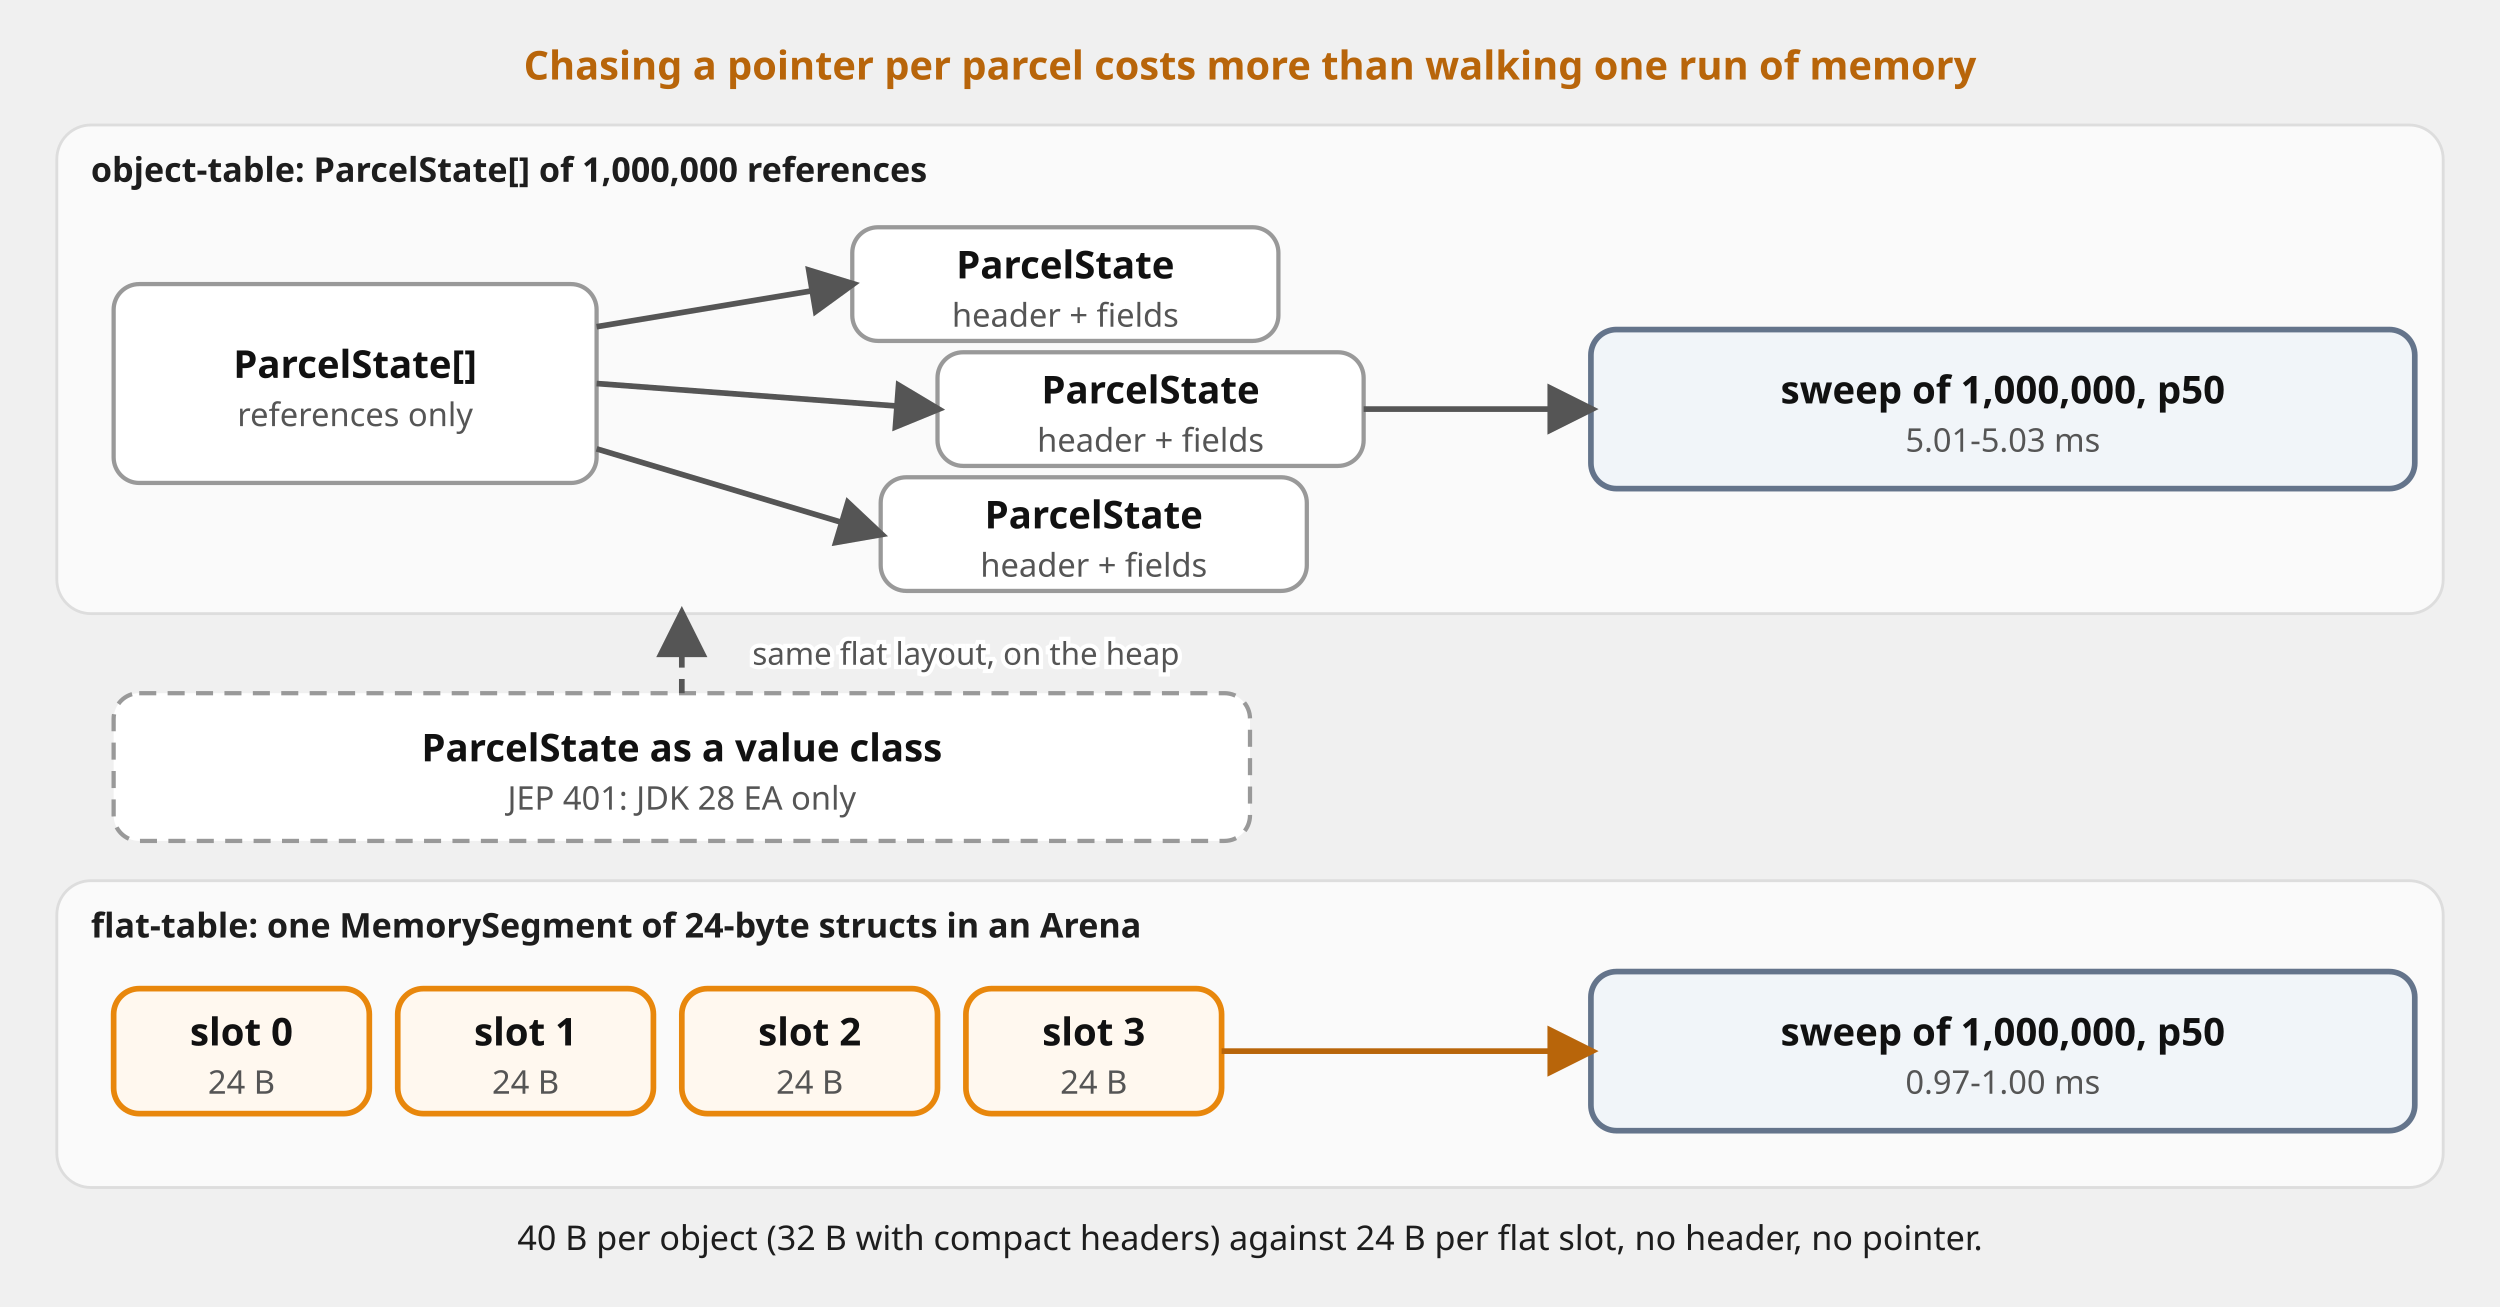
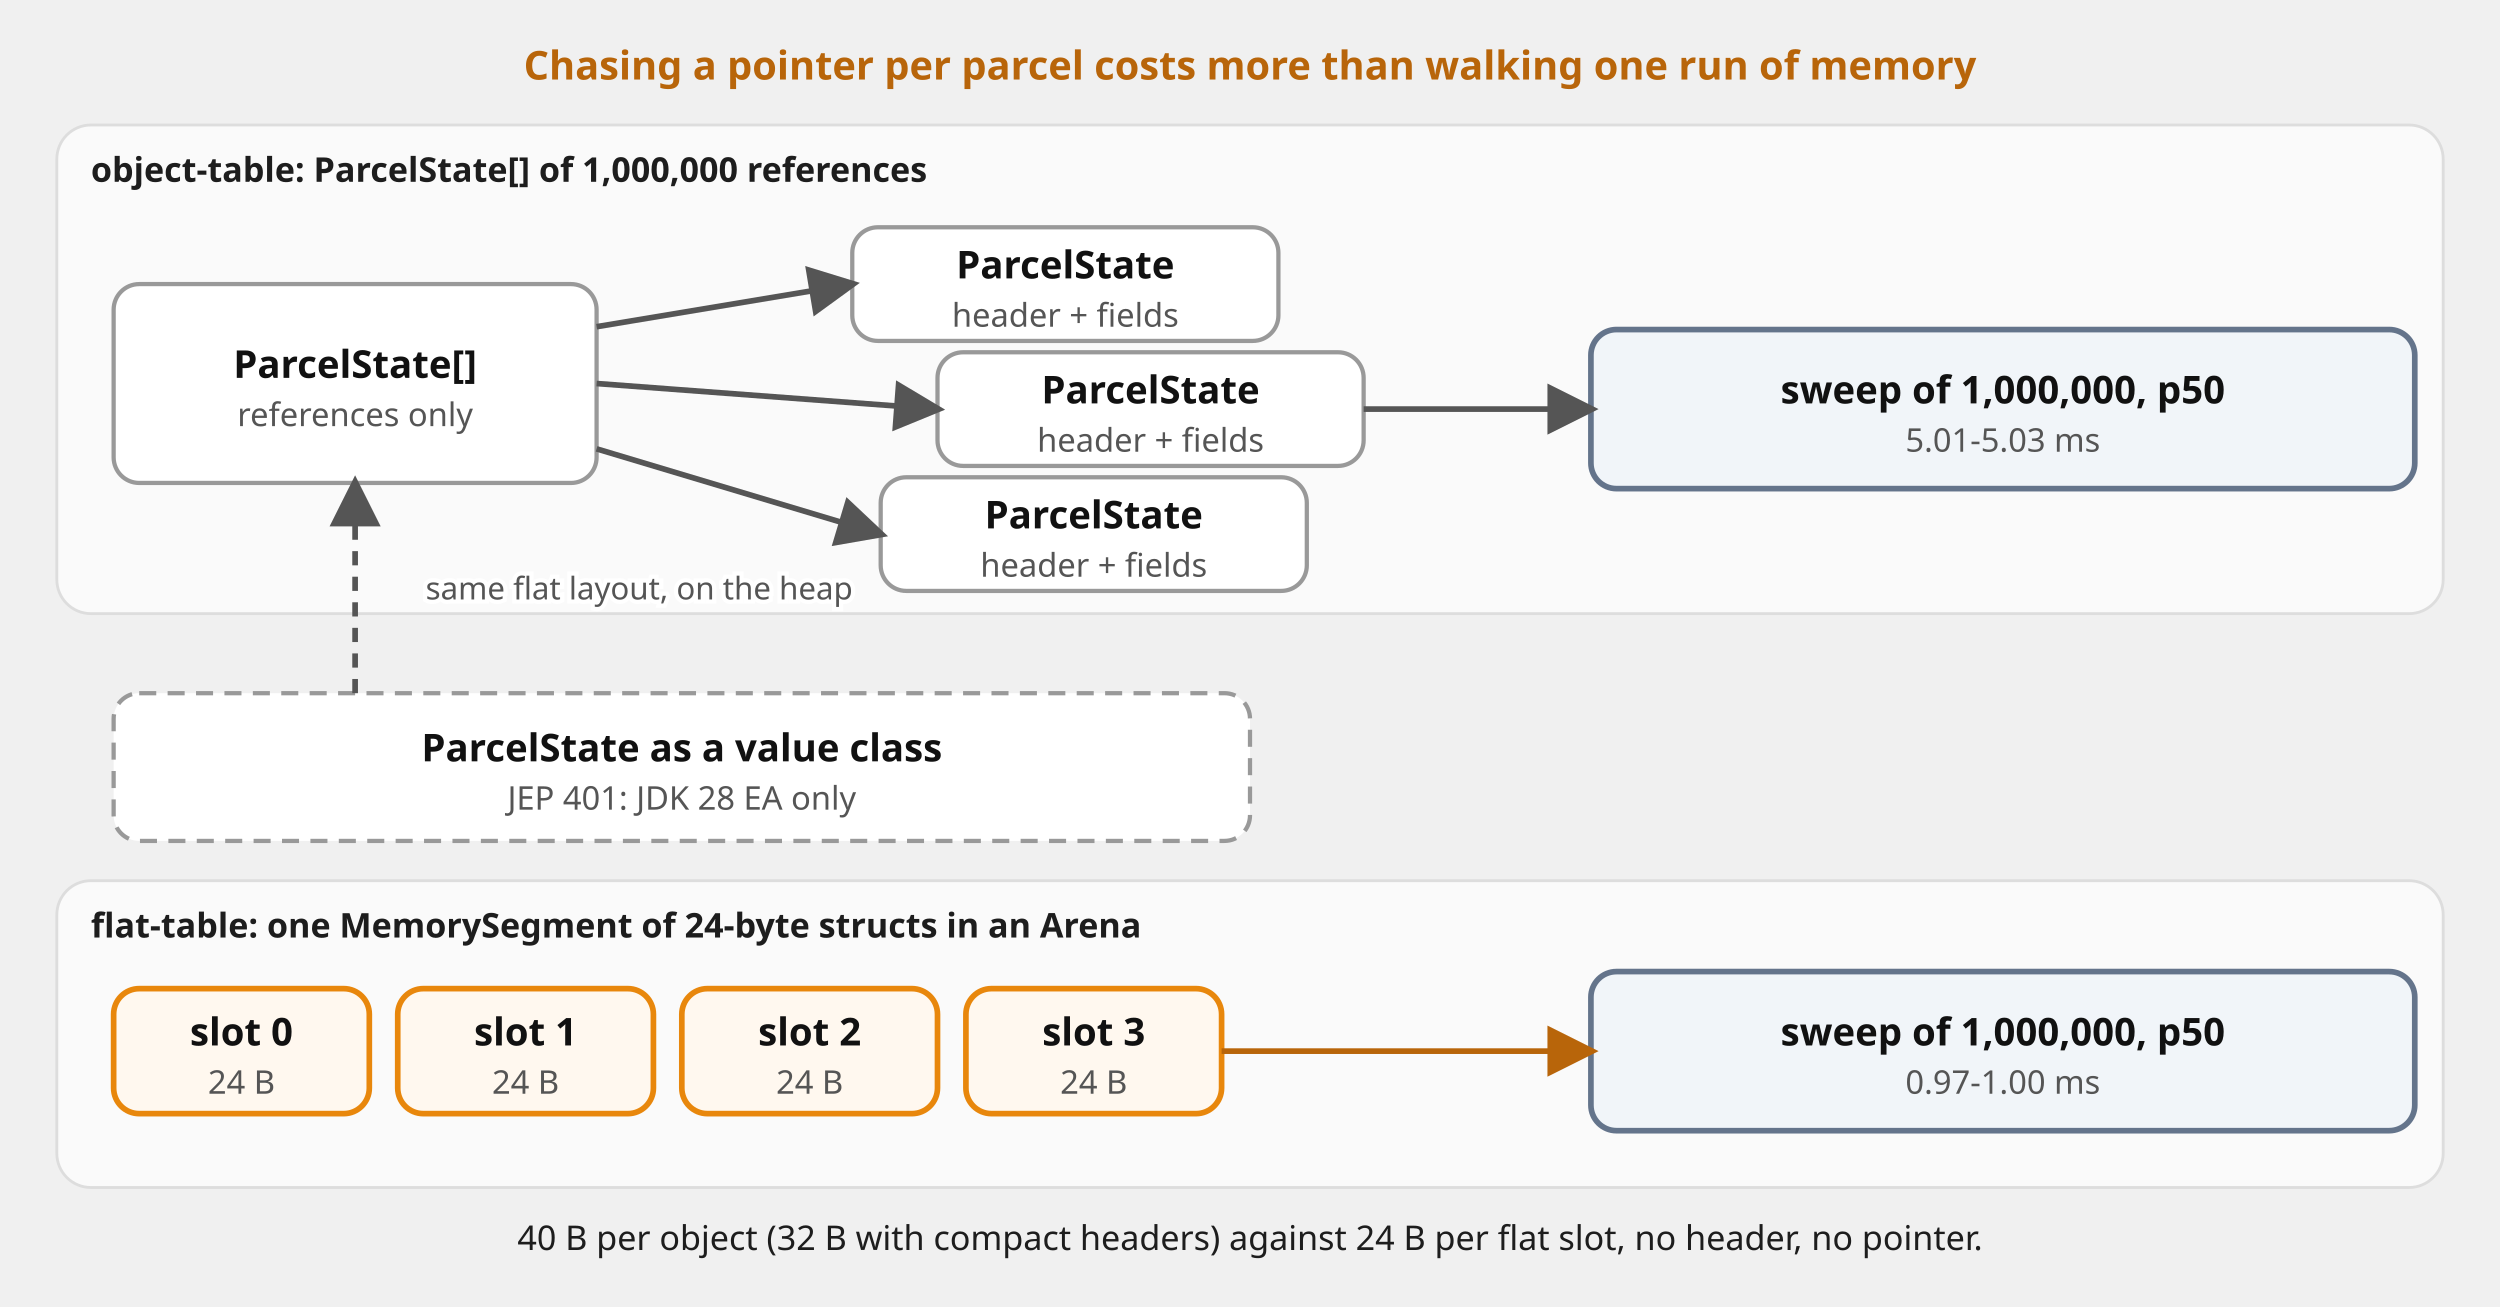
<svg xmlns="http://www.w3.org/2000/svg" viewBox="0 0 880 460" font-family="'Red Hat Text', system-ui, sans-serif" role="img">
  <defs>
    <marker id="a" viewBox="0 0 10 10" refX="8.5" refY="5" markerWidth="9" markerHeight="9" orient="auto-start-reverse">
      <path d="M0,0 L10,5 L0,10 z" fill="#555" />
    </marker>
    <marker id="am" viewBox="0 0 10 10" refX="8.5" refY="5" markerWidth="9" markerHeight="9" orient="auto-start-reverse">
      <path d="M0,0 L10,5 L0,10 z" fill="#b8650a" />
    </marker>
  </defs>
  <rect x="20" y="44" width="840" height="172" rx="12" fill="#fafafa" stroke="#ddd" />
  <text x="32" y="64" font-size="12" font-weight="700" fill="#1d1d1d">object-table: ParcelState[] of 1,000,000 references</text>
  <rect x="20" y="310" width="840" height="108" rx="12" fill="#fafafa" stroke="#ddd" />
  <text x="32" y="330" font-size="12" font-weight="700" fill="#1d1d1d">flat-table: one MemorySegment of 24-byte structs in an Arena</text>
  <rect x="40" y="100" width="170" height="70" rx="9" fill="#ffffff" stroke="#999999" stroke-width="1.5" />
  <text x="125.0" y="133.0" font-size="13.5" font-weight="700" fill="#111111" text-anchor="middle">ParcelState[]</text>
  <text x="125.0" y="150.0" font-size="11.5" fill="#555555" text-anchor="middle">references only</text>
  <rect x="300" y="80" width="150" height="40" rx="9" fill="#ffffff" stroke="#999999" stroke-width="1.5" />
  <text x="375.0" y="98.0" font-size="13.5" font-weight="700" fill="#111111" text-anchor="middle">ParcelState</text>
  <text x="375.0" y="115.0" font-size="11.5" fill="#555555" text-anchor="middle">header + fields</text>
  <rect x="330" y="124" width="150" height="40" rx="9" fill="#ffffff" stroke="#999999" stroke-width="1.5" />
  <text x="405.0" y="142.0" font-size="13.5" font-weight="700" fill="#111111" text-anchor="middle">ParcelState</text>
  <text x="405.0" y="159.0" font-size="11.5" fill="#555555" text-anchor="middle">header + fields</text>
  <rect x="310" y="168" width="150" height="40" rx="9" fill="#ffffff" stroke="#999999" stroke-width="1.5" />
  <text x="385.0" y="186.0" font-size="13.5" font-weight="700" fill="#111111" text-anchor="middle">ParcelState</text>
  <text x="385.0" y="203.0" font-size="11.5" fill="#555555" text-anchor="middle">header + fields</text>
  <rect x="560" y="116" width="290" height="56" rx="9" fill="#f1f5f9" stroke="#64748b" stroke-width="2" />
  <text x="705.0" y="142.0" font-size="13.5" font-weight="700" fill="#111111" text-anchor="middle">sweep of 1,000,000, p50</text>
  <text x="705.0" y="159.0" font-size="11.5" fill="#555555" text-anchor="middle">5.01-5.03 ms</text>
  <rect x="40" y="244" width="400" height="52" rx="9" fill="#ffffff" stroke="#999999" stroke-width="1.5" stroke-dasharray="6 4" />
  <text x="240.0" y="268.0" font-size="13.5" font-weight="700" fill="#111111" text-anchor="middle">ParcelState as a value class</text>
  <text x="240.0" y="285.0" font-size="11.5" fill="#555555" text-anchor="middle">JEP 401: JDK 28 EA only</text>
  <rect x="40" y="348" width="90" height="44" rx="9" fill="#fff8ef" stroke="#e8870c" stroke-width="2" />
  <text x="85.0" y="368.0" font-size="13.5" font-weight="700" fill="#111111" text-anchor="middle">slot 0</text>
  <text x="85.0" y="385.0" font-size="11.5" fill="#555555" text-anchor="middle">24 B</text>
  <rect x="140" y="348" width="90" height="44" rx="9" fill="#fff8ef" stroke="#e8870c" stroke-width="2" />
  <text x="185.0" y="368.0" font-size="13.5" font-weight="700" fill="#111111" text-anchor="middle">slot 1</text>
  <text x="185.0" y="385.0" font-size="11.5" fill="#555555" text-anchor="middle">24 B</text>
  <rect x="240" y="348" width="90" height="44" rx="9" fill="#fff8ef" stroke="#e8870c" stroke-width="2" />
  <text x="285.0" y="368.0" font-size="13.5" font-weight="700" fill="#111111" text-anchor="middle">slot 2</text>
  <text x="285.0" y="385.0" font-size="11.5" fill="#555555" text-anchor="middle">24 B</text>
  <rect x="340" y="348" width="90" height="44" rx="9" fill="#fff8ef" stroke="#e8870c" stroke-width="2" />
  <text x="385.0" y="368.0" font-size="13.5" font-weight="700" fill="#111111" text-anchor="middle">slot 3</text>
  <text x="385.0" y="385.0" font-size="11.5" fill="#555555" text-anchor="middle">24 B</text>
  <rect x="560" y="342" width="290" height="56" rx="9" fill="#f1f5f9" stroke="#64748b" stroke-width="2" />
  <text x="705.0" y="368.0" font-size="13.5" font-weight="700" fill="#111111" text-anchor="middle">sweep of 1,000,000, p50</text>
  <text x="705.0" y="385.0" font-size="11.5" fill="#555555" text-anchor="middle">0.97-1.00 ms</text>
  <path d="M210,115 L300,100" fill="none" stroke="#555" stroke-width="2" marker-end="url(#a)" />
  <path d="M210,135 L330,144" fill="none" stroke="#555" stroke-width="2" marker-end="url(#a)" />
  <path d="M210,158 L310,188" fill="none" stroke="#555" stroke-width="2" marker-end="url(#a)" />
  <path d="M480,144 L560,144" fill="none" stroke="#555" stroke-width="2" marker-end="url(#a)" />
  <path d="M430,370 L560,370" fill="none" stroke="#b8650a" stroke-width="2" marker-end="url(#am)" />
-   <path d="M240,244 L240,216" fill="none" stroke="#555" stroke-width="2" stroke-dasharray="5 4" marker-end="url(#a)" />
-   <text x="340.0" y="234.0" font-size="11" fill="#ffffff" stroke="#ffffff" stroke-width="3" paint-order="stroke" text-anchor="middle">same flat layout, on the heap</text>
-   <text x="340.0" y="234.0" font-size="11" fill="#555" text-anchor="middle">same flat layout, on the heap</text>
+   <path d="M125,244 L125,170" fill="none" stroke="#555" stroke-width="2" stroke-dasharray="5 4" marker-end="url(#a)" />
+   <text x="225.0" y="211.0" font-size="11" fill="#ffffff" stroke="#ffffff" stroke-width="3" paint-order="stroke" text-anchor="middle">same flat layout, on the heap</text>
+   <text x="225.0" y="211.0" font-size="11" fill="#555" text-anchor="middle">same flat layout, on the heap</text>
  <text x="440" y="28" font-size="14" fill="#b8650a" text-anchor="middle" font-weight="700">Chasing a pointer per parcel costs more than walking one run of memory</text>
  <text x="440" y="440" font-size="12" fill="#1d1d1d" text-anchor="middle">40 B per object (32 B with compact headers) against 24 B per flat slot, no header, no pointer.</text>
</svg>
